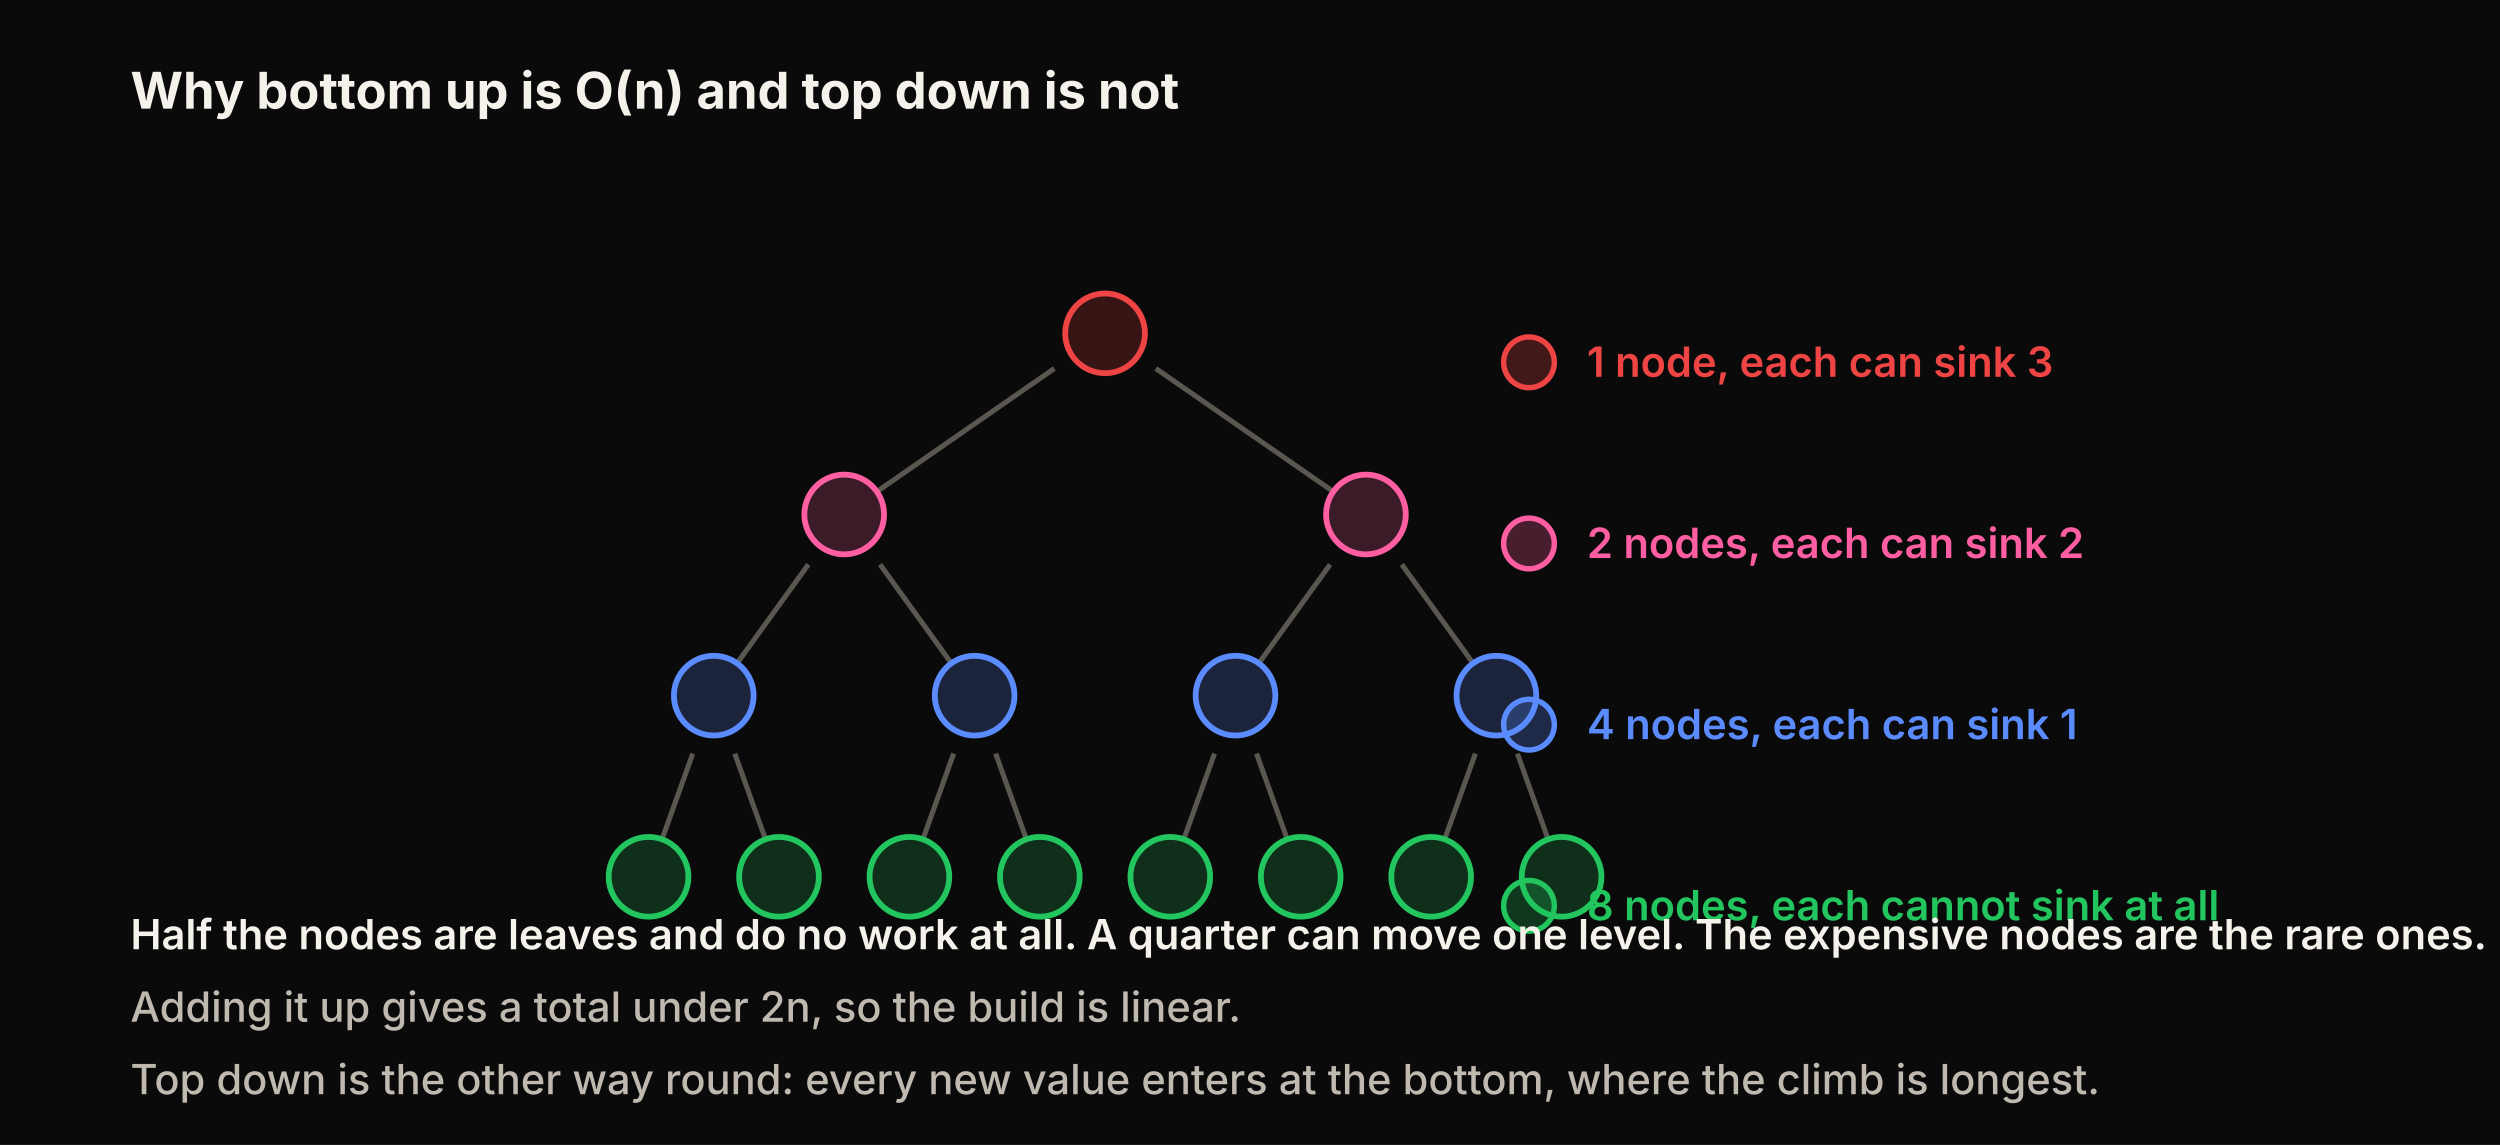
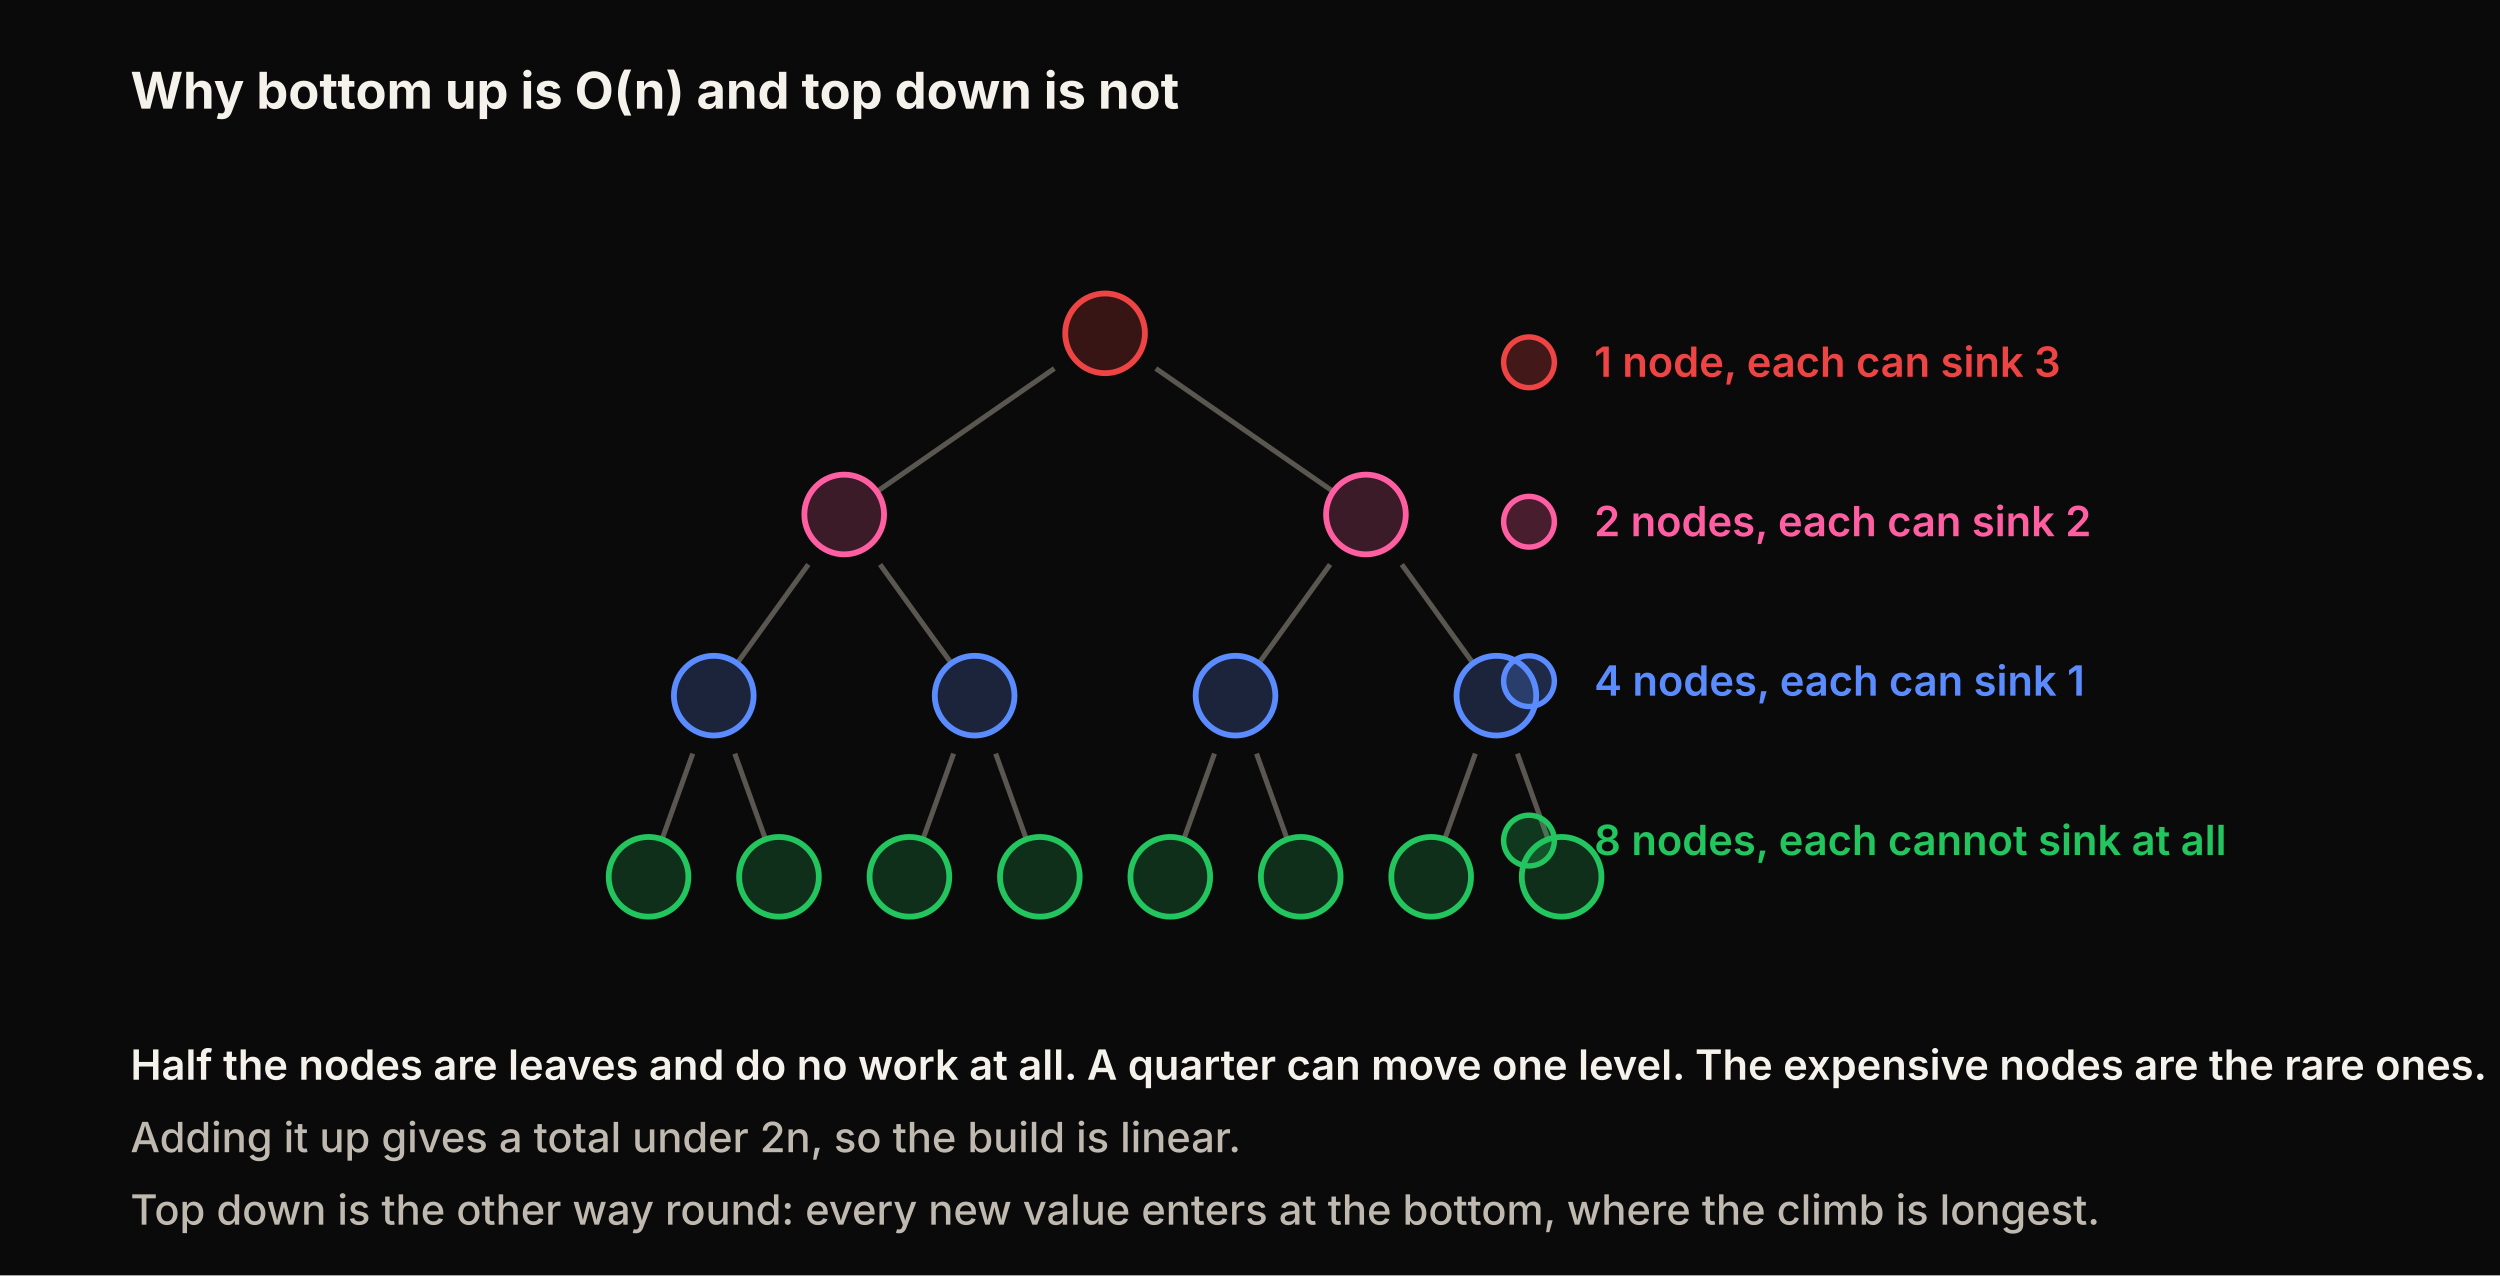
- <svg xmlns="http://www.w3.org/2000/svg" viewBox="0 0 690 316" width="690" height="316" font-family="Inter, -apple-system, Segoe UI, sans-serif" role="img" aria-label="A tree of fifteen nodes shaded by level, showing that most nodes can barely move">
+ <svg xmlns="http://www.w3.org/2000/svg" viewBox="0 0 690 352" width="690" height="352" font-family="Inter, -apple-system, Segoe UI, sans-serif" role="img" aria-label="A tree of fifteen nodes shaded by level, showing that most nodes can barely move">
  <defs>
    <marker id="hEAB308" viewBox="0 0 10 8" refX="9.4" refY="4" markerWidth="10" markerHeight="8" markerUnits="userSpaceOnUse" orient="auto">
      <path d="M0.6,0.6 L9.4,4 L0.6,7.4 z" fill="#EAB308" />
    </marker>
    <marker id="h5B8CFF" viewBox="0 0 10 8" refX="9.4" refY="4" markerWidth="10" markerHeight="8" markerUnits="userSpaceOnUse" orient="auto">
      <path d="M0.6,0.6 L9.4,4 L0.6,7.4 z" fill="#5B8CFF" />
    </marker>
    <marker id="h22C55E" viewBox="0 0 10 8" refX="9.4" refY="4" markerWidth="10" markerHeight="8" markerUnits="userSpaceOnUse" orient="auto">
      <path d="M0.6,0.6 L9.4,4 L0.6,7.4 z" fill="#22C55E" />
    </marker>
    <marker id="hFF5FA2" viewBox="0 0 10 8" refX="9.4" refY="4" markerWidth="10" markerHeight="8" markerUnits="userSpaceOnUse" orient="auto">
      <path d="M0.6,0.6 L9.4,4 L0.6,7.4 z" fill="#FF5FA2" />
    </marker>
    <marker id="hA78BFA" viewBox="0 0 10 8" refX="9.4" refY="4" markerWidth="10" markerHeight="8" markerUnits="userSpaceOnUse" orient="auto">
      <path d="M0.6,0.6 L9.4,4 L0.6,7.4 z" fill="#A78BFA" />
    </marker>
    <marker id="hEF4444" viewBox="0 0 10 8" refX="9.4" refY="4" markerWidth="10" markerHeight="8" markerUnits="userSpaceOnUse" orient="auto">
      <path d="M0.6,0.6 L9.4,4 L0.6,7.4 z" fill="#EF4444" />
    </marker>
    <marker id="h2DD4BF" viewBox="0 0 10 8" refX="9.4" refY="4" markerWidth="10" markerHeight="8" markerUnits="userSpaceOnUse" orient="auto">
      <path d="M0.6,0.6 L9.4,4 L0.6,7.4 z" fill="#2DD4BF" />
    </marker>
    <marker id="hbfb9b0" viewBox="0 0 10 8" refX="9.4" refY="4" markerWidth="10" markerHeight="8" markerUnits="userSpaceOnUse" orient="auto">
      <path d="M0.6,0.6 L9.4,4 L0.6,7.4 z" fill="#bfb9b0" />
    </marker>
    <marker id="h7d7870" viewBox="0 0 10 8" refX="9.4" refY="4" markerWidth="10" markerHeight="8" markerUnits="userSpaceOnUse" orient="auto">
      <path d="M0.6,0.6 L9.4,4 L0.6,7.4 z" fill="#7d7870" />
    </marker>
    <marker id="hf5f2ec" viewBox="0 0 10 8" refX="9.4" refY="4" markerWidth="10" markerHeight="8" markerUnits="userSpaceOnUse" orient="auto">
      <path d="M0.6,0.6 L9.4,4 L0.6,7.4 z" fill="#f5f2ec" />
    </marker>
  </defs>
-   <rect width="690" height="316" fill="#0b0a0a" />
+   <rect width="690" height="352" fill="#0b0a0a" />
  <text x="36" y="30" fill="#f5f2ec" font-family="Inter, -apple-system, Segoe UI, sans-serif" font-size="14" font-weight="700" text-anchor="start">Why bottom up is O(n) and top down is not</text>
  <path d="M291,101.7 L242,135.7" stroke="rgba(125,120,112,0.7)" stroke-width="1.4" opacity="1" />
  <path d="M319,101.7 L368,135.7" stroke="rgba(125,120,112,0.7)" stroke-width="1.4" opacity="1" />
  <path d="M223.1,155.8 L203.4,183.1" stroke="rgba(125,120,112,0.7)" stroke-width="1.4" opacity="1" />
  <path d="M242.9,155.8 L262.6,183.1" stroke="rgba(125,120,112,0.7)" stroke-width="1.4" opacity="1" />
  <path d="M367.1,155.8 L347.4,183.1" stroke="rgba(125,120,112,0.7)" stroke-width="1.4" opacity="1" />
  <path d="M386.9,155.8 L406.6,183.1" stroke="rgba(125,120,112,0.7)" stroke-width="1.4" opacity="1" />
  <path d="M191.2,208 L182.7,231.7" stroke="rgba(125,120,112,0.7)" stroke-width="1.4" opacity="1" />
  <path d="M202.8,208 L211.3,231.7" stroke="rgba(125,120,112,0.7)" stroke-width="1.4" opacity="1" />
  <path d="M263.2,208 L254.7,231.7" stroke="rgba(125,120,112,0.7)" stroke-width="1.4" opacity="1" />
  <path d="M274.8,208 L283.3,231.7" stroke="rgba(125,120,112,0.7)" stroke-width="1.4" opacity="1" />
  <path d="M335.2,208 L326.7,231.7" stroke="rgba(125,120,112,0.7)" stroke-width="1.4" opacity="1" />
  <path d="M346.8,208 L355.3,231.7" stroke="rgba(125,120,112,0.7)" stroke-width="1.4" opacity="1" />
  <path d="M407.2,208 L398.7,231.7" stroke="rgba(125,120,112,0.7)" stroke-width="1.4" opacity="1" />
  <path d="M418.8,208 L427.3,231.7" stroke="rgba(125,120,112,0.7)" stroke-width="1.4" opacity="1" />
  <circle cx="305" cy="92" r="11" fill="rgba(239,68,68,0.2)" stroke="#EF4444" stroke-width="1.6" opacity="1" />
  <text x="305" y="95.2" fill="#f5f2ec" font-family="Cascadia Code, Fira Code, JetBrains Mono, SF Mono, Consolas, monospace" font-size="9" font-weight="700" text-anchor="middle" />
  <circle cx="233" cy="142" r="11" fill="rgba(255,95,162,0.2)" stroke="#FF5FA2" stroke-width="1.6" opacity="1" />
  <text x="233" y="145.2" fill="#f5f2ec" font-family="Cascadia Code, Fira Code, JetBrains Mono, SF Mono, Consolas, monospace" font-size="9" font-weight="700" text-anchor="middle" />
  <circle cx="377" cy="142" r="11" fill="rgba(255,95,162,0.2)" stroke="#FF5FA2" stroke-width="1.6" opacity="1" />
  <text x="377" y="145.2" fill="#f5f2ec" font-family="Cascadia Code, Fira Code, JetBrains Mono, SF Mono, Consolas, monospace" font-size="9" font-weight="700" text-anchor="middle" />
  <circle cx="197" cy="192" r="11" fill="rgba(91,140,255,0.2)" stroke="#5B8CFF" stroke-width="1.6" opacity="1" />
  <text x="197" y="195.2" fill="#f5f2ec" font-family="Cascadia Code, Fira Code, JetBrains Mono, SF Mono, Consolas, monospace" font-size="9" font-weight="700" text-anchor="middle" />
  <circle cx="269" cy="192" r="11" fill="rgba(91,140,255,0.2)" stroke="#5B8CFF" stroke-width="1.6" opacity="1" />
  <text x="269" y="195.2" fill="#f5f2ec" font-family="Cascadia Code, Fira Code, JetBrains Mono, SF Mono, Consolas, monospace" font-size="9" font-weight="700" text-anchor="middle" />
  <circle cx="341" cy="192" r="11" fill="rgba(91,140,255,0.2)" stroke="#5B8CFF" stroke-width="1.6" opacity="1" />
  <text x="341" y="195.2" fill="#f5f2ec" font-family="Cascadia Code, Fira Code, JetBrains Mono, SF Mono, Consolas, monospace" font-size="9" font-weight="700" text-anchor="middle" />
  <circle cx="413" cy="192" r="11" fill="rgba(91,140,255,0.2)" stroke="#5B8CFF" stroke-width="1.6" opacity="1" />
  <text x="413" y="195.2" fill="#f5f2ec" font-family="Cascadia Code, Fira Code, JetBrains Mono, SF Mono, Consolas, monospace" font-size="9" font-weight="700" text-anchor="middle" />
  <circle cx="179" cy="242" r="11" fill="rgba(34,197,94,0.2)" stroke="#22C55E" stroke-width="1.6" opacity="1" />
  <text x="179" y="245.2" fill="#f5f2ec" font-family="Cascadia Code, Fira Code, JetBrains Mono, SF Mono, Consolas, monospace" font-size="9" font-weight="700" text-anchor="middle" />
  <circle cx="215" cy="242" r="11" fill="rgba(34,197,94,0.2)" stroke="#22C55E" stroke-width="1.6" opacity="1" />
  <text x="215" y="245.2" fill="#f5f2ec" font-family="Cascadia Code, Fira Code, JetBrains Mono, SF Mono, Consolas, monospace" font-size="9" font-weight="700" text-anchor="middle" />
  <circle cx="251" cy="242" r="11" fill="rgba(34,197,94,0.2)" stroke="#22C55E" stroke-width="1.6" opacity="1" />
  <text x="251" y="245.2" fill="#f5f2ec" font-family="Cascadia Code, Fira Code, JetBrains Mono, SF Mono, Consolas, monospace" font-size="9" font-weight="700" text-anchor="middle" />
  <circle cx="287" cy="242" r="11" fill="rgba(34,197,94,0.2)" stroke="#22C55E" stroke-width="1.6" opacity="1" />
  <text x="287" y="245.2" fill="#f5f2ec" font-family="Cascadia Code, Fira Code, JetBrains Mono, SF Mono, Consolas, monospace" font-size="9" font-weight="700" text-anchor="middle" />
  <circle cx="323" cy="242" r="11" fill="rgba(34,197,94,0.2)" stroke="#22C55E" stroke-width="1.6" opacity="1" />
  <text x="323" y="245.2" fill="#f5f2ec" font-family="Cascadia Code, Fira Code, JetBrains Mono, SF Mono, Consolas, monospace" font-size="9" font-weight="700" text-anchor="middle" />
  <circle cx="359" cy="242" r="11" fill="rgba(34,197,94,0.2)" stroke="#22C55E" stroke-width="1.6" opacity="1" />
  <text x="359" y="245.2" fill="#f5f2ec" font-family="Cascadia Code, Fira Code, JetBrains Mono, SF Mono, Consolas, monospace" font-size="9" font-weight="700" text-anchor="middle" />
  <circle cx="395" cy="242" r="11" fill="rgba(34,197,94,0.2)" stroke="#22C55E" stroke-width="1.6" opacity="1" />
  <text x="395" y="245.2" fill="#f5f2ec" font-family="Cascadia Code, Fira Code, JetBrains Mono, SF Mono, Consolas, monospace" font-size="9" font-weight="700" text-anchor="middle" />
  <circle cx="431" cy="242" r="11" fill="rgba(34,197,94,0.2)" stroke="#22C55E" stroke-width="1.6" opacity="1" />
  <text x="431" y="245.2" fill="#f5f2ec" font-family="Cascadia Code, Fira Code, JetBrains Mono, SF Mono, Consolas, monospace" font-size="9" font-weight="700" text-anchor="middle" />
  <circle cx="422" cy="100" r="7" fill="rgba(239,68,68,0.25)" stroke="#EF4444" stroke-width="1.5" />
-   <text x="438" y="104" fill="#EF4444" font-family="Inter, -apple-system, Segoe UI, sans-serif" font-size="11.5" font-weight="600" text-anchor="start">1 node, each can sink 3</text>
-   <circle cx="422" cy="150" r="7" fill="rgba(255,95,162,0.25)" stroke="#FF5FA2" stroke-width="1.5" />
-   <text x="438" y="154" fill="#FF5FA2" font-family="Inter, -apple-system, Segoe UI, sans-serif" font-size="11.5" font-weight="600" text-anchor="start">2 nodes, each can sink 2</text>
-   <circle cx="422" cy="200" r="7" fill="rgba(91,140,255,0.25)" stroke="#5B8CFF" stroke-width="1.5" />
-   <text x="438" y="204" fill="#5B8CFF" font-family="Inter, -apple-system, Segoe UI, sans-serif" font-size="11.5" font-weight="600" text-anchor="start">4 nodes, each can sink 1</text>
-   <circle cx="422" cy="250" r="7" fill="rgba(34,197,94,0.25)" stroke="#22C55E" stroke-width="1.5" />
-   <text x="438" y="254" fill="#22C55E" font-family="Inter, -apple-system, Segoe UI, sans-serif" font-size="11.5" font-weight="600" text-anchor="start">8 nodes, each cannot sink at all</text>
-   <text x="36" y="262" fill="#f5f2ec" font-family="Inter, -apple-system, Segoe UI, sans-serif" font-size="11.5" font-weight="600" text-anchor="start">Half the nodes are leaves and do no work at all. A quarter can move one level. The expensive nodes are the rare ones.</text>
-   <text x="36" y="282" fill="#bfb9b0" font-family="Inter, -apple-system, Segoe UI, sans-serif" font-size="11.5" font-weight="500" text-anchor="start">Adding it up gives a total under 2n, so the build is linear.</text>
-   <text x="36" y="302" fill="#bfb9b0" font-family="Inter, -apple-system, Segoe UI, sans-serif" font-size="11.5" font-weight="500" text-anchor="start">Top down is the other way round: every new value enters at the bottom, where the climb is longest.</text>
+   <text x="440" y="104" fill="#EF4444" font-family="Inter, -apple-system, Segoe UI, sans-serif" font-size="11.5" font-weight="600" text-anchor="start">1 node, each can sink 3</text>
+   <circle cx="422" cy="144" r="7" fill="rgba(255,95,162,0.25)" stroke="#FF5FA2" stroke-width="1.5" />
+   <text x="440" y="148" fill="#FF5FA2" font-family="Inter, -apple-system, Segoe UI, sans-serif" font-size="11.5" font-weight="600" text-anchor="start">2 nodes, each can sink 2</text>
+   <circle cx="422" cy="188" r="7" fill="rgba(91,140,255,0.25)" stroke="#5B8CFF" stroke-width="1.5" />
+   <text x="440" y="192" fill="#5B8CFF" font-family="Inter, -apple-system, Segoe UI, sans-serif" font-size="11.5" font-weight="600" text-anchor="start">4 nodes, each can sink 1</text>
+   <circle cx="422" cy="232" r="7" fill="rgba(34,197,94,0.25)" stroke="#22C55E" stroke-width="1.5" />
+   <text x="440" y="236" fill="#22C55E" font-family="Inter, -apple-system, Segoe UI, sans-serif" font-size="11.5" font-weight="600" text-anchor="start">8 nodes, each cannot sink at all</text>
+   <text x="36" y="298" fill="#f5f2ec" font-family="Inter, -apple-system, Segoe UI, sans-serif" font-size="11.5" font-weight="600" text-anchor="start">Half the nodes are leaves and do no work at all. A quarter can move one level. The expensive nodes are the rare ones.</text>
+   <text x="36" y="318" fill="#bfb9b0" font-family="Inter, -apple-system, Segoe UI, sans-serif" font-size="11.5" font-weight="500" text-anchor="start">Adding it up gives a total under 2n, so the build is linear.</text>
+   <text x="36" y="338" fill="#bfb9b0" font-family="Inter, -apple-system, Segoe UI, sans-serif" font-size="11.5" font-weight="500" text-anchor="start">Top down is the other way round: every new value enters at the bottom, where the climb is longest.</text>
</svg>
